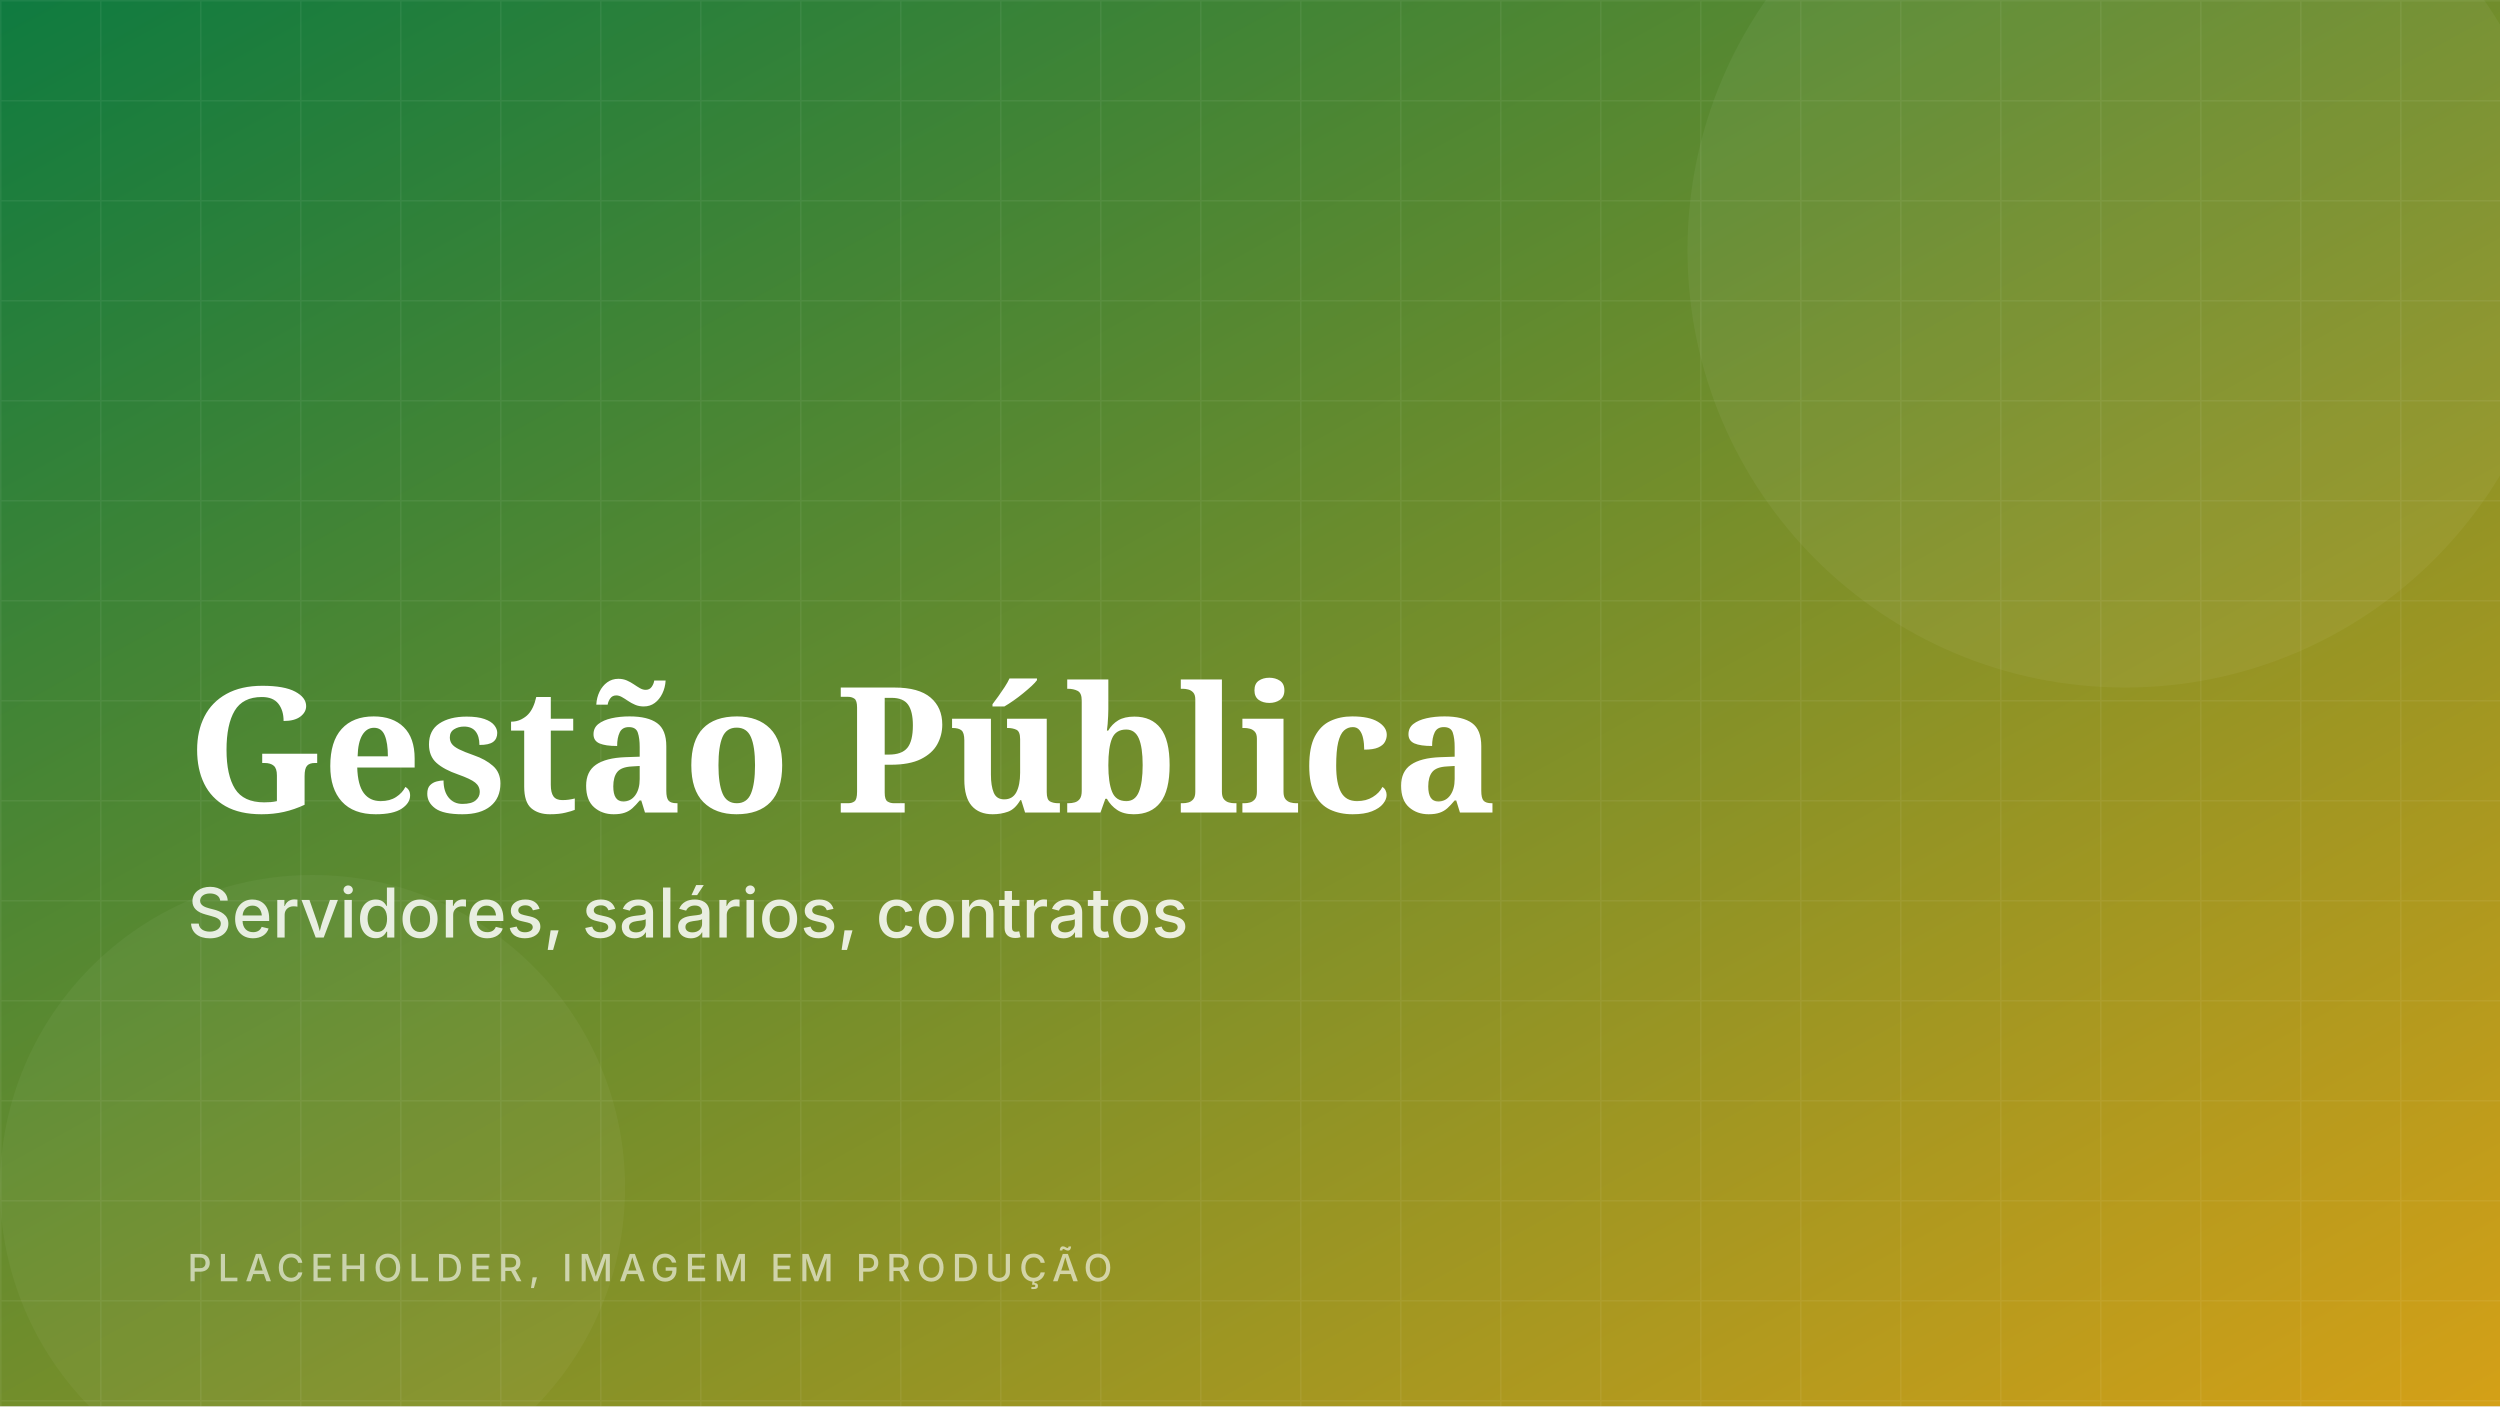
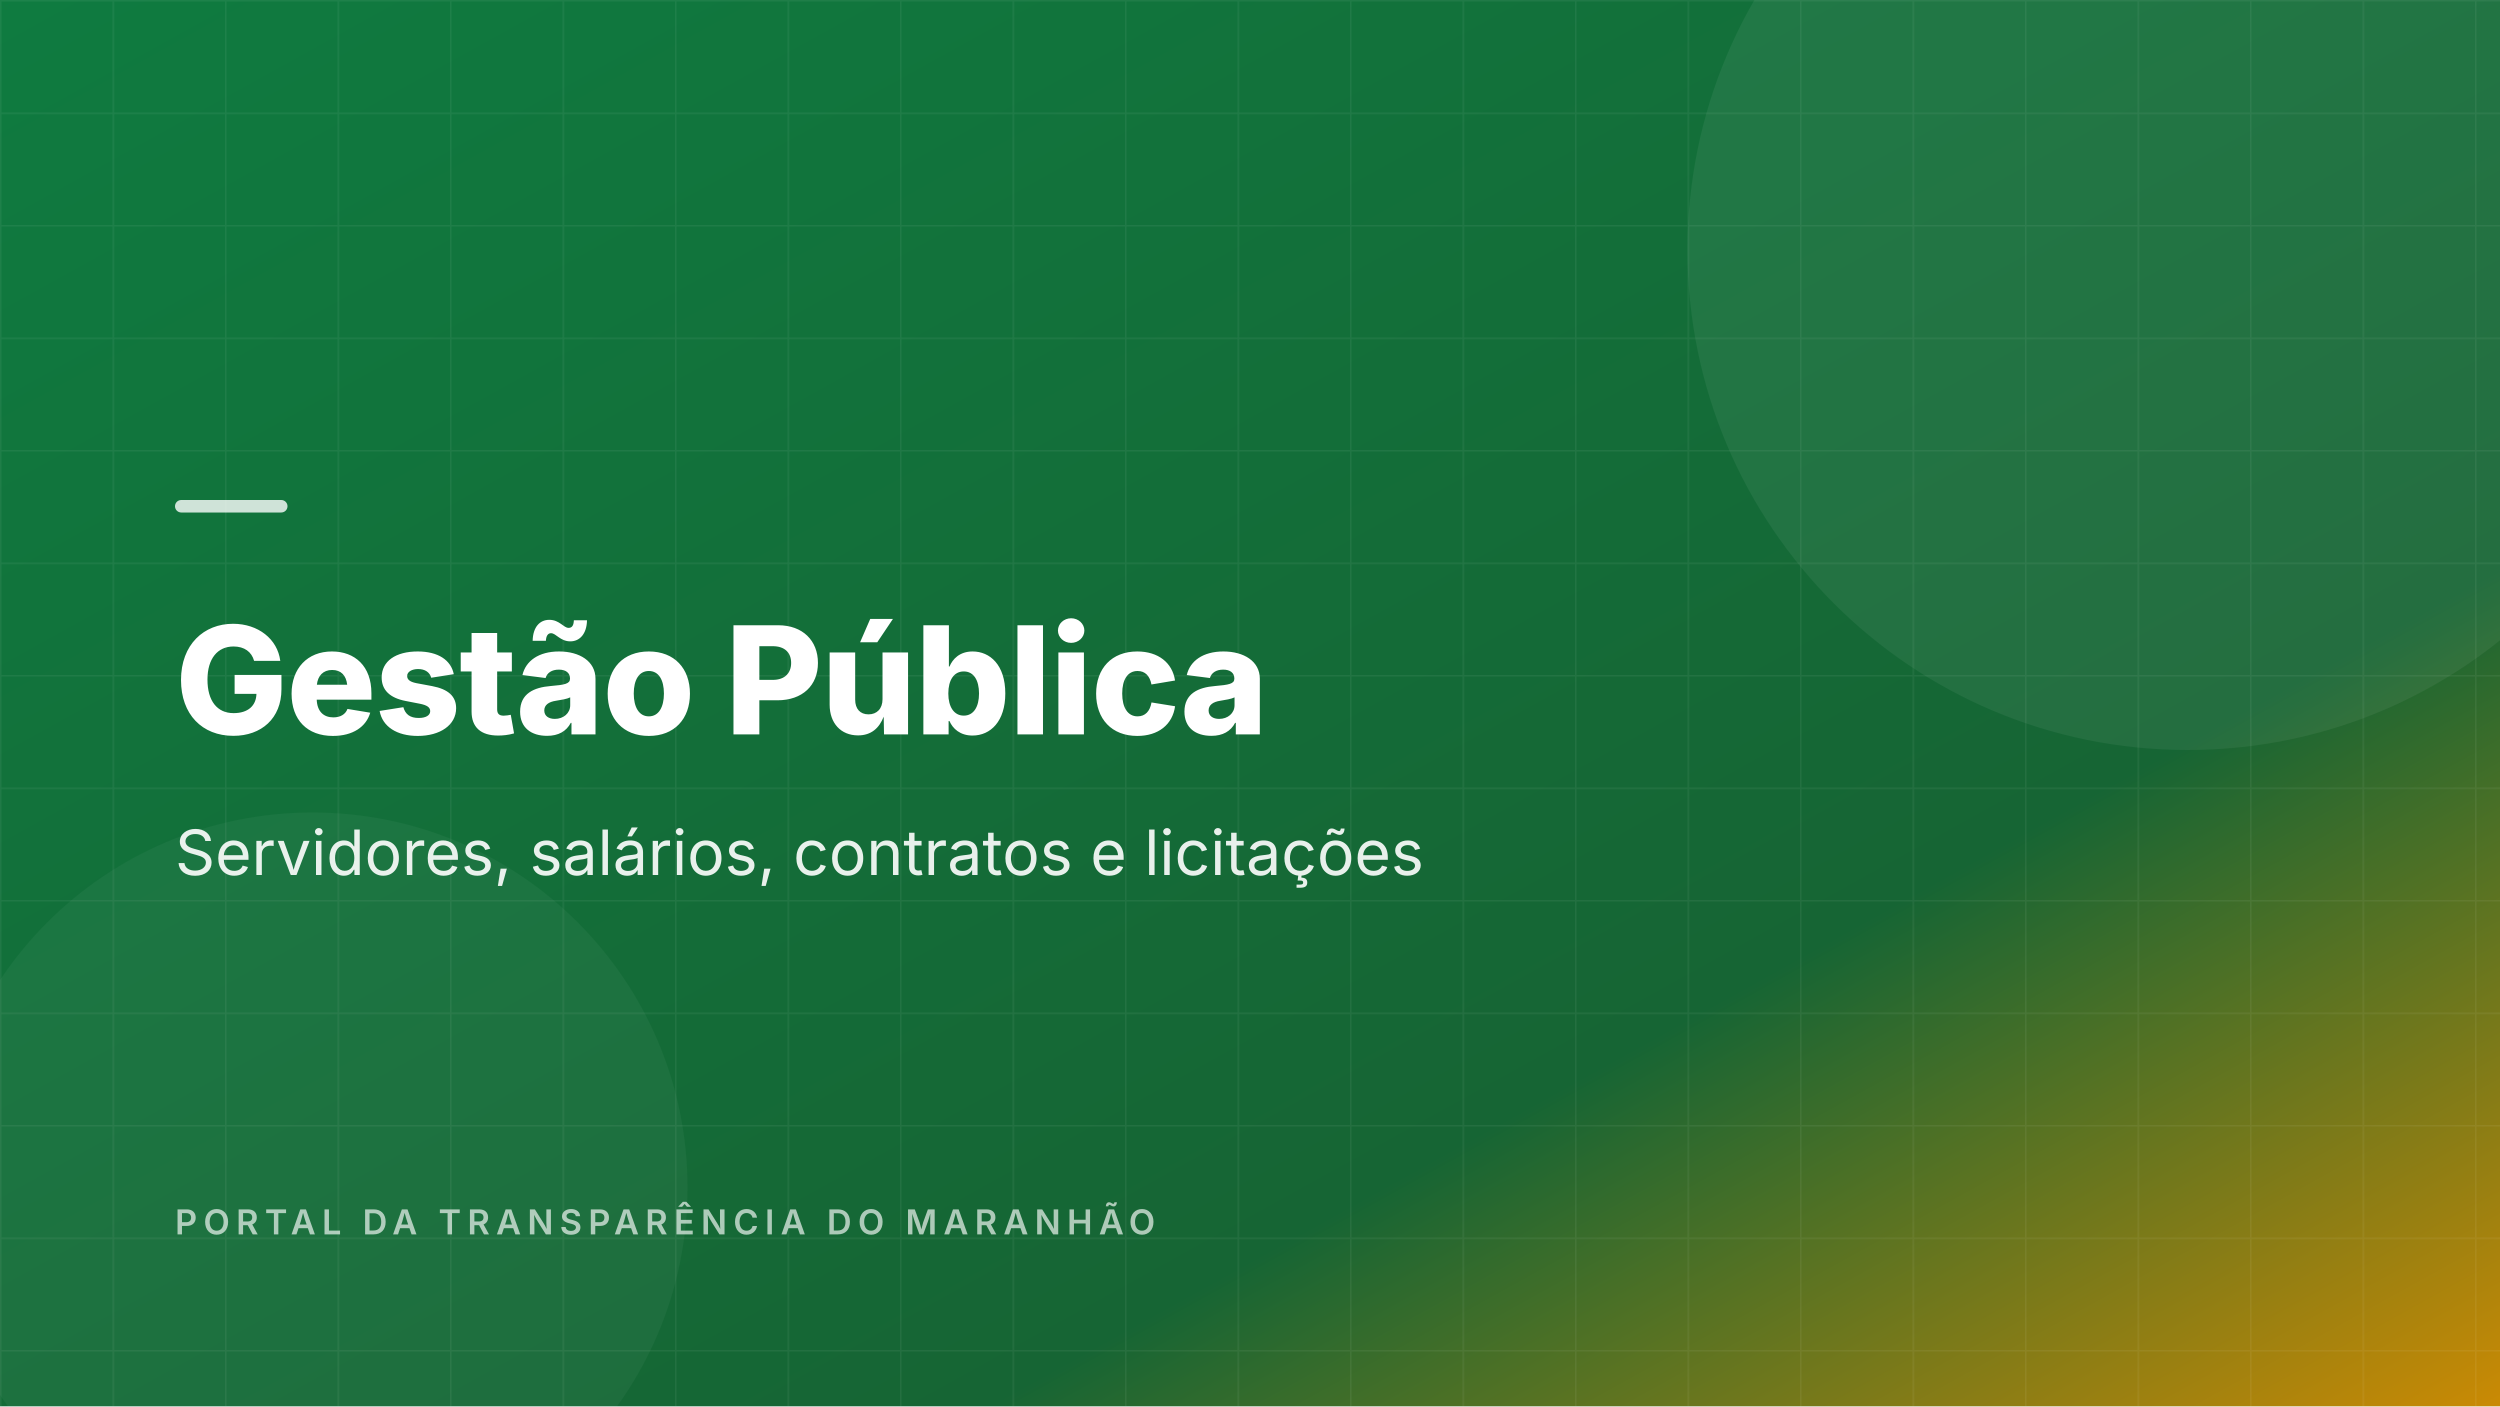
<svg xmlns="http://www.w3.org/2000/svg" viewBox="0 0 800 450" preserveAspectRatio="xMidYMid slice">
  <defs>
    <linearGradient id="ggestaopublica" x1="0%" y1="0%" x2="100%" y2="100%">
      <stop offset="0%" stop-color="#0F7B40" />
-       <stop offset="100%" stop-color="#D4A017" />
+       <stop offset="70%" stop-color="#166534" />
+       <stop offset="100%" stop-color="#CA8A04" />
    </linearGradient>
-     <pattern id="pgestaopublica" x="0" y="0" width="32" height="32" patternUnits="userSpaceOnUse">
-       <path d="M 32 0 L 0 0 0 32" fill="none" stroke="#ffffff" stroke-opacity="0.06" stroke-width="1" />
+     <pattern id="pgestaopublica" x="0" y="0" width="36" height="36" patternUnits="userSpaceOnUse">
+       <path d="M 36 0 L 0 0 0 36" fill="none" stroke="#ffffff" stroke-opacity="0.06" stroke-width="1" />
    </pattern>
  </defs>
  <rect width="800" height="450" fill="url(#ggestaopublica)" />
  <rect width="800" height="450" fill="url(#pgestaopublica)" />
-   <circle cx="680" cy="80" r="140" fill="#ffffff" fill-opacity="0.05" />
-   <circle cx="100" cy="380" r="100" fill="#ffffff" fill-opacity="0.04" />
-   <text x="60" y="260" font-family="Playfair Display, Georgia, serif" font-size="56" font-weight="700" fill="#ffffff">Gestão Pública</text>
-   <text x="60" y="300" font-family="Inter, sans-serif" font-size="22" font-weight="500" fill="#ffffff" fill-opacity="0.85">Servidores, salários, contratos</text>
-   <text x="60" y="410" font-family="Inter, sans-serif" font-size="12" font-weight="500" fill="#ffffff" fill-opacity="0.6" letter-spacing="2">PLACEHOLDER, IMAGEM EM PRODUÇÃO</text>
+   <circle cx="700" cy="80" r="160" fill="#ffffff" fill-opacity="0.06" />
+   <circle cx="100" cy="380" r="120" fill="#ffffff" fill-opacity="0.04" />
+   <rect x="56" y="160" width="36" height="4" rx="2" fill="#ffffff" fill-opacity="0.8" />
+   <text x="56" y="235" font-family="Inter, system-ui, -apple-system, BlinkMacSystemFont, 'Segoe UI', Roboto, sans-serif" font-size="48" font-weight="800" fill="#ffffff" letter-spacing="-0.5">Gestão Pública</text>
+   <text x="56" y="280" font-family="Inter, system-ui, -apple-system, BlinkMacSystemFont, 'Segoe UI', Roboto, sans-serif" font-size="20" font-weight="400" fill="#ffffff" fill-opacity="0.9">Servidores, salários, contratos e licitações</text>
+   <text x="56" y="395" font-family="Inter, system-ui, -apple-system, BlinkMacSystemFont, 'Segoe UI', Roboto, sans-serif" font-size="11" font-weight="600" fill="#ffffff" fill-opacity="0.65" letter-spacing="2">PORTAL DA TRANSPARÊNCIA DO MARANHÃO</text>
</svg>
